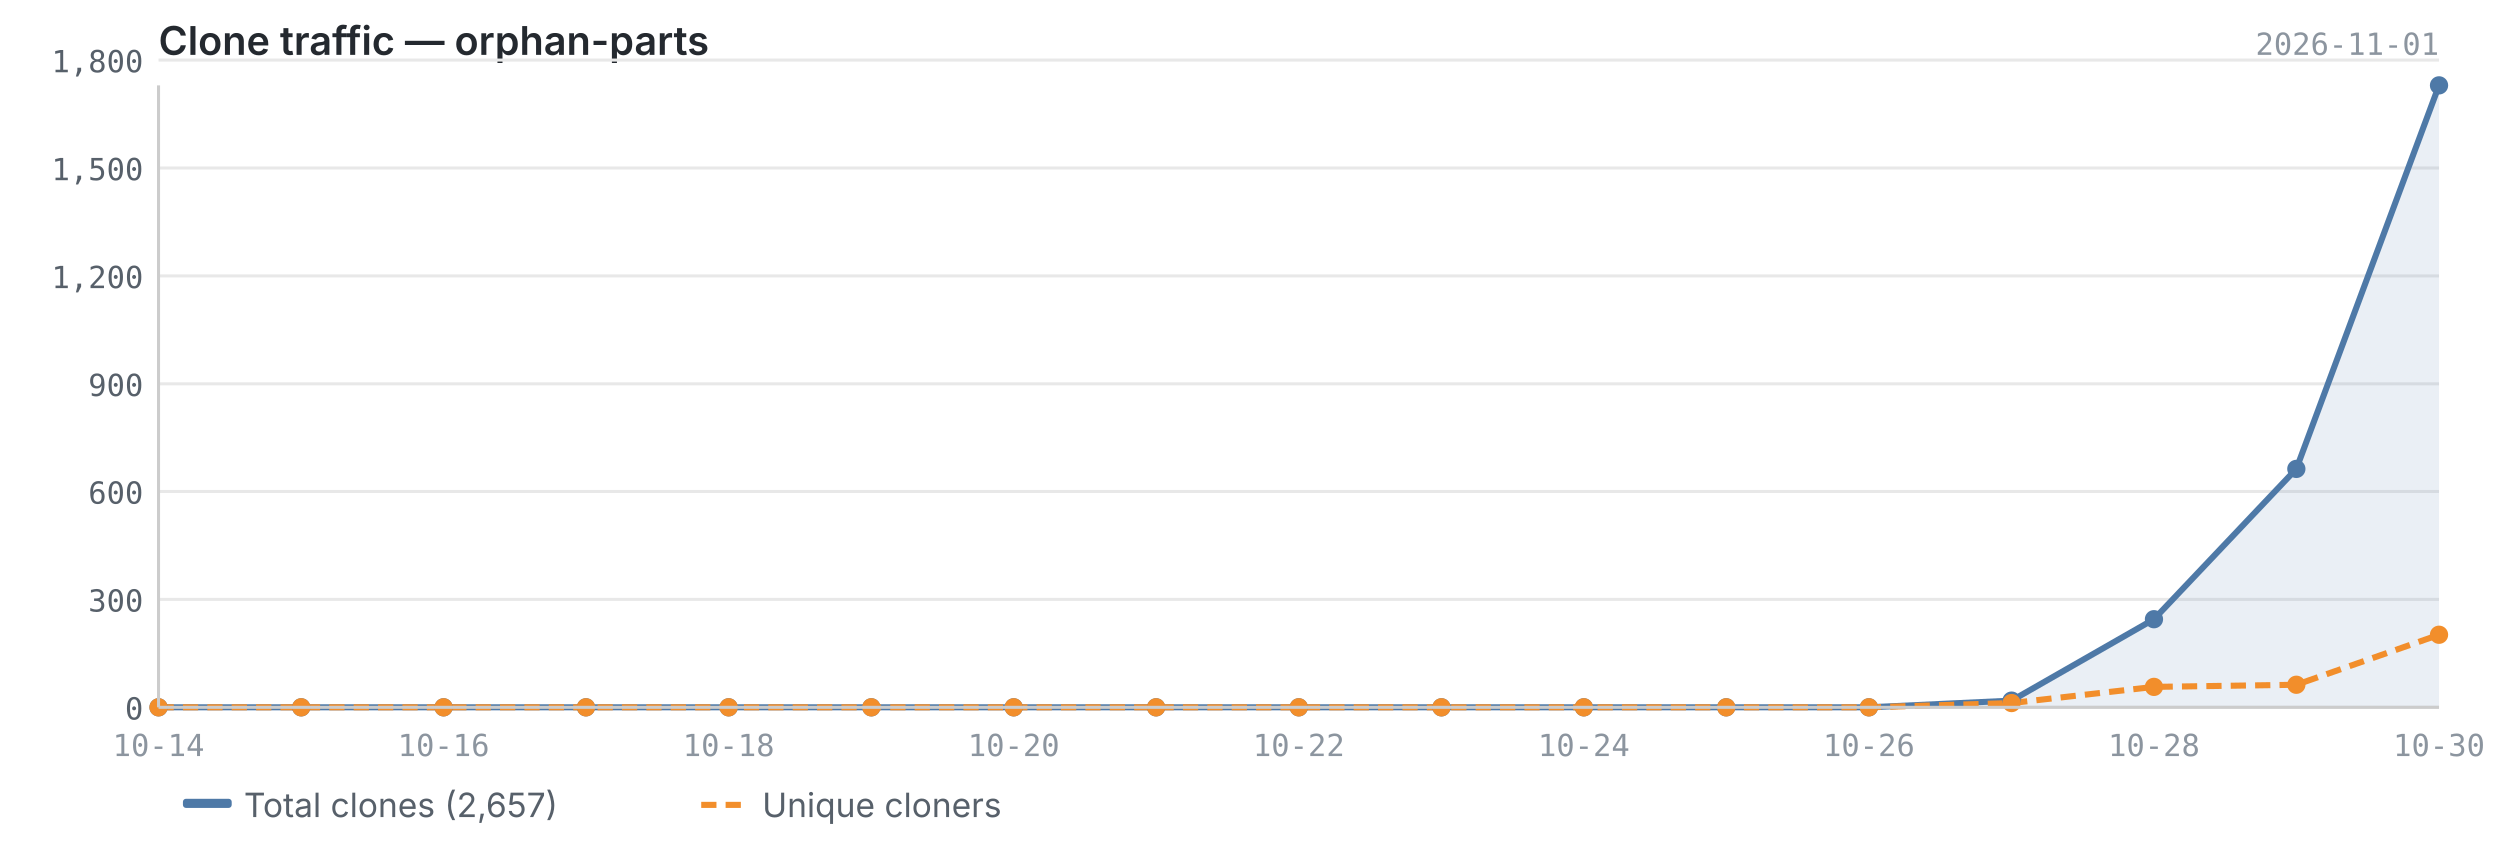
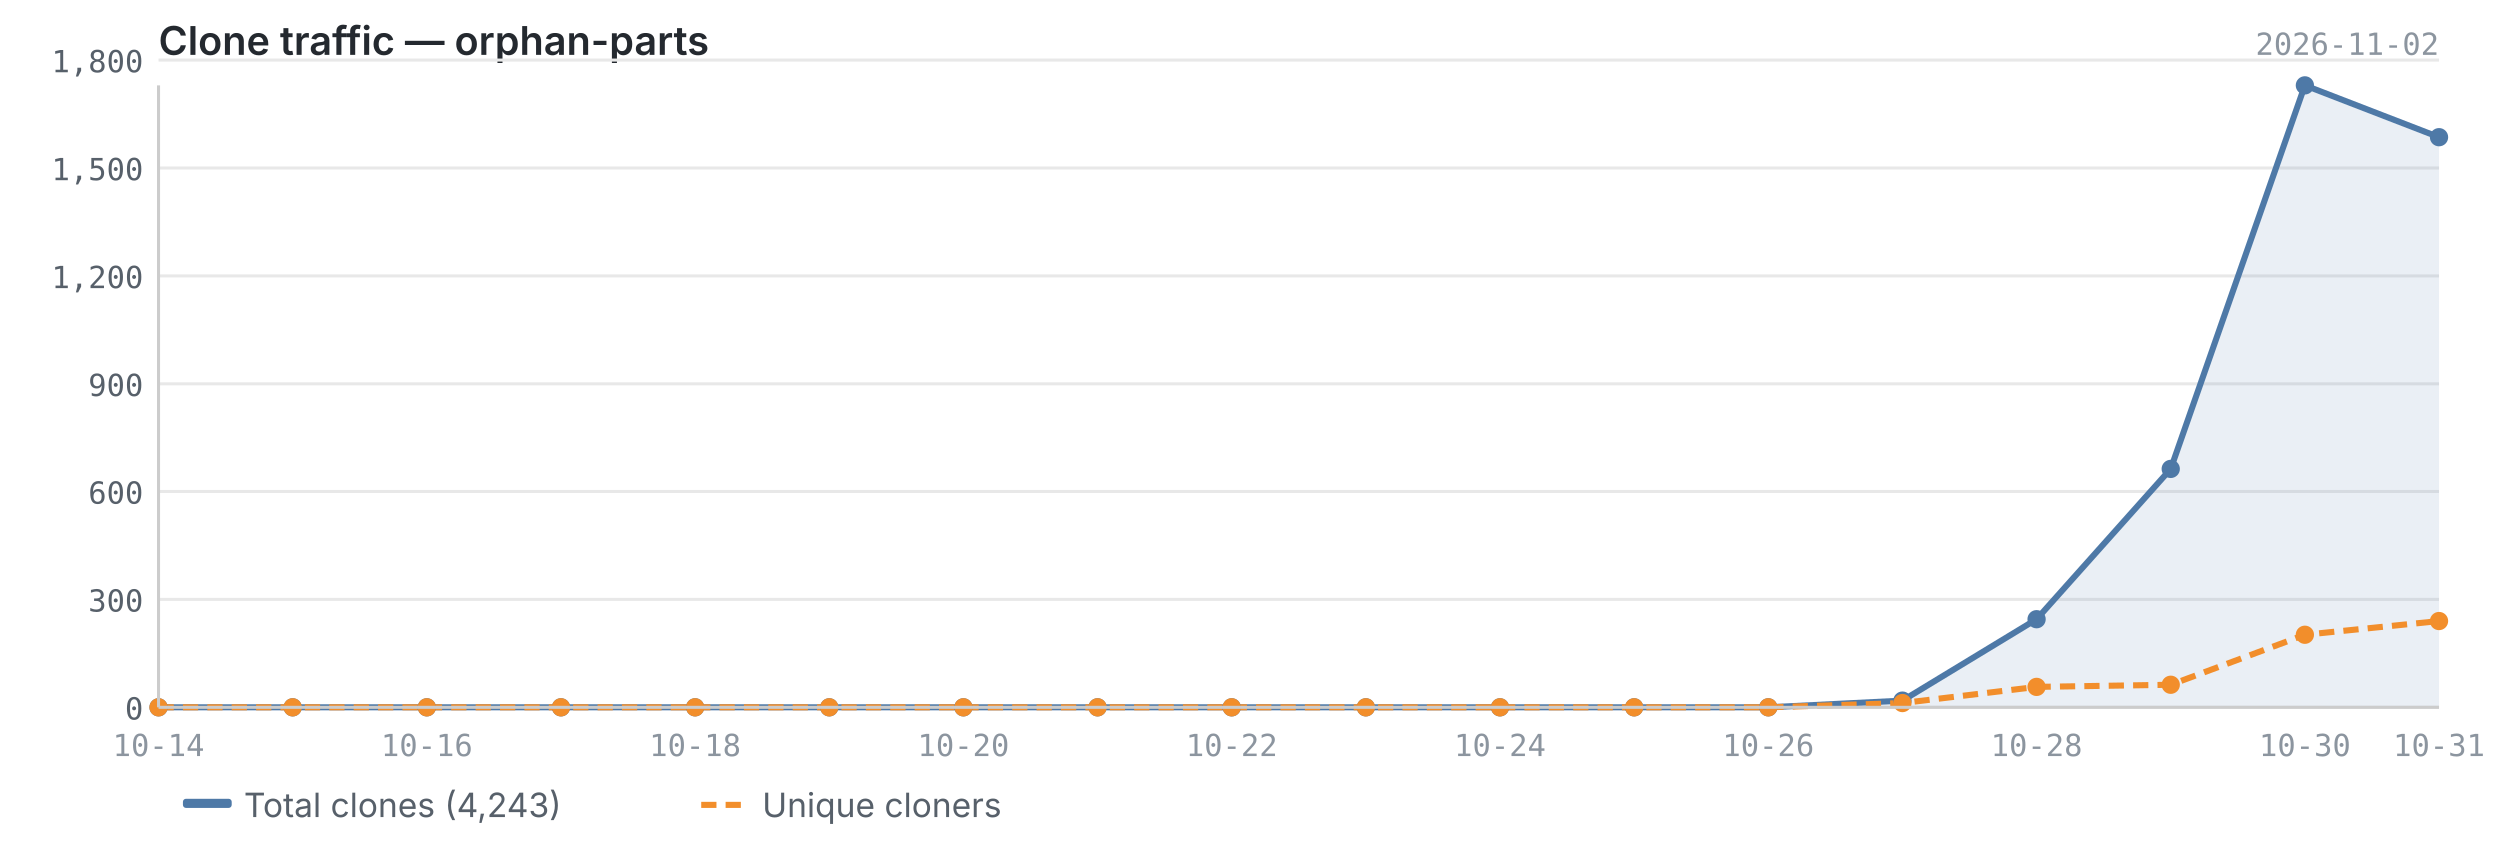
<svg xmlns="http://www.w3.org/2000/svg" viewBox="0 0 820 280" width="820" height="280">
  <text x="52" y="18" font-size="13" font-weight="600" fill="#24292f" font-family="-apple-system, BlinkMacSystemFont, 'Segoe UI', sans-serif">Clone traffic — orphan-parts</text>
-   <text x="800" y="18" font-size="10" fill="#8c959f" font-family="ui-monospace, SFMono-Regular, 'SF Mono', Menlo, monospace" text-anchor="end">2026-11-01</text>
+   <text x="800" y="18" font-size="10" fill="#8c959f" font-family="ui-monospace, SFMono-Regular, 'SF Mono', Menlo, monospace" text-anchor="end">2026-11-02</text>
  <line x1="52" y1="232.0" x2="800" y2="232.0" stroke="#e8e8e8" stroke-width="1" />
  <line x1="52" y1="196.6" x2="800" y2="196.6" stroke="#e8e8e8" stroke-width="1" />
  <line x1="52" y1="161.2" x2="800" y2="161.2" stroke="#e8e8e8" stroke-width="1" />
  <line x1="52" y1="125.9" x2="800" y2="125.9" stroke="#e8e8e8" stroke-width="1" />
  <line x1="52" y1="90.5" x2="800" y2="90.5" stroke="#e8e8e8" stroke-width="1" />
  <line x1="52" y1="55.1" x2="800" y2="55.1" stroke="#e8e8e8" stroke-width="1" />
  <line x1="52" y1="19.7" x2="800" y2="19.7" stroke="#e8e8e8" stroke-width="1" />
-   <path d="M52.0,232.0 L52.0,232.0 L98.8,232.0 L145.5,232.0 L192.2,232.0 L239.0,232.0 L285.8,232.0 L332.5,232.0 L379.2,232.0 L426.0,232.0 L472.8,232.0 L519.5,232.0 L566.2,232.0 L613.0,232.0 L659.8,229.8 L706.5,203.1 L753.2,153.8 L800.0,28.0 L800.0,232.0 L52.0,232.0Z" fill="#4e79a7" opacity="0.12" />
-   <polyline points="52.0,232.0 98.8,232.0 145.5,232.0 192.2,232.0 239.0,232.0 285.8,232.0 332.5,232.0 379.2,232.0 426.0,232.0 472.8,232.0 519.5,232.0 566.2,232.0 613.0,232.0 659.8,229.8 706.5,203.1 753.2,153.8 800.0,28.0" fill="none" stroke="#4e79a7" stroke-width="2" stroke-linejoin="round" />
-   <polyline points="52.0,232.0 98.8,232.0 145.5,232.0 192.2,232.0 239.0,232.0 285.8,232.0 332.5,232.0 379.2,232.0 426.0,232.0 472.8,232.0 519.5,232.0 566.2,232.0 613.0,232.0 659.8,230.6 706.5,225.3 753.2,224.6 800.0,208.2" fill="none" stroke="#f28e2b" stroke-width="2" stroke-linejoin="round" stroke-dasharray="5,3" />
+   <path d="M52.0,232.0 L52.0,232.0 L96.0,232.0 L140.0,232.0 L184.0,232.0 L228.0,232.0 L272.0,232.0 L316.0,232.0 L360.0,232.0 L404.0,232.0 L448.0,232.0 L492.0,232.0 L536.0,232.0 L580.0,232.0 L624.0,229.8 L668.0,203.1 L712.0,153.8 L756.0,28.0 L800.0,45.0 L800.0,232.0 L52.0,232.0Z" fill="#4e79a7" opacity="0.12" />
+   <polyline points="52.0,232.0 96.0,232.0 140.0,232.0 184.0,232.0 228.0,232.0 272.0,232.0 316.0,232.0 360.0,232.0 404.0,232.0 448.0,232.0 492.0,232.0 536.0,232.0 580.0,232.0 624.0,229.8 668.0,203.1 712.0,153.8 756.0,28.0 800.0,45.0" fill="none" stroke="#4e79a7" stroke-width="2" stroke-linejoin="round" />
+   <polyline points="52.0,232.0 96.0,232.0 140.0,232.0 184.0,232.0 228.0,232.0 272.0,232.0 316.0,232.0 360.0,232.0 404.0,232.0 448.0,232.0 492.0,232.0 536.0,232.0 580.0,232.0 624.0,230.6 668.0,225.3 712.0,224.6 756.0,208.2 800.0,203.7" fill="none" stroke="#f28e2b" stroke-width="2" stroke-linejoin="round" stroke-dasharray="5,3" />
  <circle cx="52.0" cy="232.0" r="3" fill="#4e79a7" />
-   <circle cx="98.8" cy="232.0" r="3" fill="#4e79a7" />
-   <circle cx="145.5" cy="232.0" r="3" fill="#4e79a7" />
-   <circle cx="192.2" cy="232.0" r="3" fill="#4e79a7" />
-   <circle cx="239.0" cy="232.0" r="3" fill="#4e79a7" />
-   <circle cx="285.8" cy="232.0" r="3" fill="#4e79a7" />
-   <circle cx="332.5" cy="232.0" r="3" fill="#4e79a7" />
-   <circle cx="379.2" cy="232.0" r="3" fill="#4e79a7" />
-   <circle cx="426.0" cy="232.0" r="3" fill="#4e79a7" />
-   <circle cx="472.8" cy="232.0" r="3" fill="#4e79a7" />
-   <circle cx="519.5" cy="232.0" r="3" fill="#4e79a7" />
-   <circle cx="566.2" cy="232.0" r="3" fill="#4e79a7" />
-   <circle cx="613.0" cy="232.0" r="3" fill="#4e79a7" />
-   <circle cx="659.8" cy="229.8" r="3" fill="#4e79a7" />
-   <circle cx="706.5" cy="203.1" r="3" fill="#4e79a7" />
-   <circle cx="753.2" cy="153.8" r="3" fill="#4e79a7" />
-   <circle cx="800.0" cy="28.0" r="3" fill="#4e79a7" />
+   <circle cx="96.0" cy="232.0" r="3" fill="#4e79a7" />
+   <circle cx="140.0" cy="232.0" r="3" fill="#4e79a7" />
+   <circle cx="184.0" cy="232.0" r="3" fill="#4e79a7" />
+   <circle cx="228.0" cy="232.0" r="3" fill="#4e79a7" />
+   <circle cx="272.0" cy="232.0" r="3" fill="#4e79a7" />
+   <circle cx="316.0" cy="232.0" r="3" fill="#4e79a7" />
+   <circle cx="360.0" cy="232.0" r="3" fill="#4e79a7" />
+   <circle cx="404.0" cy="232.0" r="3" fill="#4e79a7" />
+   <circle cx="448.0" cy="232.0" r="3" fill="#4e79a7" />
+   <circle cx="492.0" cy="232.0" r="3" fill="#4e79a7" />
+   <circle cx="536.0" cy="232.0" r="3" fill="#4e79a7" />
+   <circle cx="580.0" cy="232.0" r="3" fill="#4e79a7" />
+   <circle cx="624.0" cy="229.8" r="3" fill="#4e79a7" />
+   <circle cx="668.0" cy="203.1" r="3" fill="#4e79a7" />
+   <circle cx="712.0" cy="153.8" r="3" fill="#4e79a7" />
+   <circle cx="756.0" cy="28.0" r="3" fill="#4e79a7" />
+   <circle cx="800.0" cy="45.0" r="3" fill="#4e79a7" />
  <circle cx="52.0" cy="232.0" r="3" fill="#f28e2b" />
-   <circle cx="98.8" cy="232.0" r="3" fill="#f28e2b" />
-   <circle cx="145.5" cy="232.0" r="3" fill="#f28e2b" />
-   <circle cx="192.2" cy="232.0" r="3" fill="#f28e2b" />
-   <circle cx="239.0" cy="232.0" r="3" fill="#f28e2b" />
-   <circle cx="285.8" cy="232.0" r="3" fill="#f28e2b" />
-   <circle cx="332.5" cy="232.0" r="3" fill="#f28e2b" />
-   <circle cx="379.2" cy="232.0" r="3" fill="#f28e2b" />
-   <circle cx="426.0" cy="232.0" r="3" fill="#f28e2b" />
-   <circle cx="472.8" cy="232.0" r="3" fill="#f28e2b" />
-   <circle cx="519.5" cy="232.0" r="3" fill="#f28e2b" />
-   <circle cx="566.2" cy="232.0" r="3" fill="#f28e2b" />
-   <circle cx="613.0" cy="232.0" r="3" fill="#f28e2b" />
-   <circle cx="659.8" cy="230.6" r="3" fill="#f28e2b" />
-   <circle cx="706.5" cy="225.3" r="3" fill="#f28e2b" />
-   <circle cx="753.2" cy="224.6" r="3" fill="#f28e2b" />
-   <circle cx="800.0" cy="208.2" r="3" fill="#f28e2b" />
+   <circle cx="96.0" cy="232.0" r="3" fill="#f28e2b" />
+   <circle cx="140.0" cy="232.0" r="3" fill="#f28e2b" />
+   <circle cx="184.0" cy="232.0" r="3" fill="#f28e2b" />
+   <circle cx="228.0" cy="232.0" r="3" fill="#f28e2b" />
+   <circle cx="272.0" cy="232.0" r="3" fill="#f28e2b" />
+   <circle cx="316.0" cy="232.0" r="3" fill="#f28e2b" />
+   <circle cx="360.0" cy="232.0" r="3" fill="#f28e2b" />
+   <circle cx="404.0" cy="232.0" r="3" fill="#f28e2b" />
+   <circle cx="448.0" cy="232.0" r="3" fill="#f28e2b" />
+   <circle cx="492.0" cy="232.0" r="3" fill="#f28e2b" />
+   <circle cx="536.0" cy="232.0" r="3" fill="#f28e2b" />
+   <circle cx="580.0" cy="232.0" r="3" fill="#f28e2b" />
+   <circle cx="624.0" cy="230.6" r="3" fill="#f28e2b" />
+   <circle cx="668.0" cy="225.3" r="3" fill="#f28e2b" />
+   <circle cx="712.0" cy="224.6" r="3" fill="#f28e2b" />
+   <circle cx="756.0" cy="208.2" r="3" fill="#f28e2b" />
+   <circle cx="800.0" cy="203.7" r="3" fill="#f28e2b" />
  <line x1="52" y1="28" x2="52" y2="232" stroke="#cccccc" stroke-width="1" />
  <line x1="52" y1="232" x2="800" y2="232" stroke="#cccccc" stroke-width="1" />
  <text x="47" y="236.0" text-anchor="end" font-size="10" fill="#57606a" font-family="ui-monospace, SFMono-Regular, 'SF Mono', Menlo, monospace">0</text>
  <text x="47" y="200.6" text-anchor="end" font-size="10" fill="#57606a" font-family="ui-monospace, SFMono-Regular, 'SF Mono', Menlo, monospace">300</text>
  <text x="47" y="165.2" text-anchor="end" font-size="10" fill="#57606a" font-family="ui-monospace, SFMono-Regular, 'SF Mono', Menlo, monospace">600</text>
  <text x="47" y="129.9" text-anchor="end" font-size="10" fill="#57606a" font-family="ui-monospace, SFMono-Regular, 'SF Mono', Menlo, monospace">900</text>
  <text x="47" y="94.5" text-anchor="end" font-size="10" fill="#57606a" font-family="ui-monospace, SFMono-Regular, 'SF Mono', Menlo, monospace">1,200</text>
  <text x="47" y="59.1" text-anchor="end" font-size="10" fill="#57606a" font-family="ui-monospace, SFMono-Regular, 'SF Mono', Menlo, monospace">1,500</text>
  <text x="47" y="23.7" text-anchor="end" font-size="10" fill="#57606a" font-family="ui-monospace, SFMono-Regular, 'SF Mono', Menlo, monospace">1,800</text>
  <text x="52.0" y="248" text-anchor="middle" font-size="10" fill="#8c959f" font-family="ui-monospace, SFMono-Regular, 'SF Mono', Menlo, monospace">10-14</text>
-   <text x="145.5" y="248" text-anchor="middle" font-size="10" fill="#8c959f" font-family="ui-monospace, SFMono-Regular, 'SF Mono', Menlo, monospace">10-16</text>
-   <text x="239.0" y="248" text-anchor="middle" font-size="10" fill="#8c959f" font-family="ui-monospace, SFMono-Regular, 'SF Mono', Menlo, monospace">10-18</text>
-   <text x="332.5" y="248" text-anchor="middle" font-size="10" fill="#8c959f" font-family="ui-monospace, SFMono-Regular, 'SF Mono', Menlo, monospace">10-20</text>
-   <text x="426.0" y="248" text-anchor="middle" font-size="10" fill="#8c959f" font-family="ui-monospace, SFMono-Regular, 'SF Mono', Menlo, monospace">10-22</text>
-   <text x="519.5" y="248" text-anchor="middle" font-size="10" fill="#8c959f" font-family="ui-monospace, SFMono-Regular, 'SF Mono', Menlo, monospace">10-24</text>
-   <text x="613.0" y="248" text-anchor="middle" font-size="10" fill="#8c959f" font-family="ui-monospace, SFMono-Regular, 'SF Mono', Menlo, monospace">10-26</text>
-   <text x="706.5" y="248" text-anchor="middle" font-size="10" fill="#8c959f" font-family="ui-monospace, SFMono-Regular, 'SF Mono', Menlo, monospace">10-28</text>
-   <text x="800.0" y="248" text-anchor="middle" font-size="10" fill="#8c959f" font-family="ui-monospace, SFMono-Regular, 'SF Mono', Menlo, monospace">10-30</text>
+   <text x="140.0" y="248" text-anchor="middle" font-size="10" fill="#8c959f" font-family="ui-monospace, SFMono-Regular, 'SF Mono', Menlo, monospace">10-16</text>
+   <text x="228.0" y="248" text-anchor="middle" font-size="10" fill="#8c959f" font-family="ui-monospace, SFMono-Regular, 'SF Mono', Menlo, monospace">10-18</text>
+   <text x="316.0" y="248" text-anchor="middle" font-size="10" fill="#8c959f" font-family="ui-monospace, SFMono-Regular, 'SF Mono', Menlo, monospace">10-20</text>
+   <text x="404.0" y="248" text-anchor="middle" font-size="10" fill="#8c959f" font-family="ui-monospace, SFMono-Regular, 'SF Mono', Menlo, monospace">10-22</text>
+   <text x="492.0" y="248" text-anchor="middle" font-size="10" fill="#8c959f" font-family="ui-monospace, SFMono-Regular, 'SF Mono', Menlo, monospace">10-24</text>
+   <text x="580.0" y="248" text-anchor="middle" font-size="10" fill="#8c959f" font-family="ui-monospace, SFMono-Regular, 'SF Mono', Menlo, monospace">10-26</text>
+   <text x="668.0" y="248" text-anchor="middle" font-size="10" fill="#8c959f" font-family="ui-monospace, SFMono-Regular, 'SF Mono', Menlo, monospace">10-28</text>
+   <text x="756.0" y="248" text-anchor="middle" font-size="10" fill="#8c959f" font-family="ui-monospace, SFMono-Regular, 'SF Mono', Menlo, monospace">10-30</text>
+   <text x="800.0" y="248" text-anchor="middle" font-size="10" fill="#8c959f" font-family="ui-monospace, SFMono-Regular, 'SF Mono', Menlo, monospace">10-31</text>
  <rect x="60" y="262" width="16" height="3" fill="#4e79a7" rx="1" />
-   <text x="80" y="268" font-size="11" fill="#57606a" font-family="-apple-system, BlinkMacSystemFont, 'Segoe UI', sans-serif">Total clones (2,657)</text>
+   <text x="80" y="268" font-size="11" fill="#57606a" font-family="-apple-system, BlinkMacSystemFont, 'Segoe UI', sans-serif">Total clones (4,243)</text>
  <line x1="230" y1="264" x2="246" y2="264" stroke="#f28e2b" stroke-width="2" stroke-dasharray="5,3" />
  <text x="250" y="268" font-size="11" fill="#57606a" font-family="-apple-system, BlinkMacSystemFont, 'Segoe UI', sans-serif">Unique cloners</text>
</svg>
